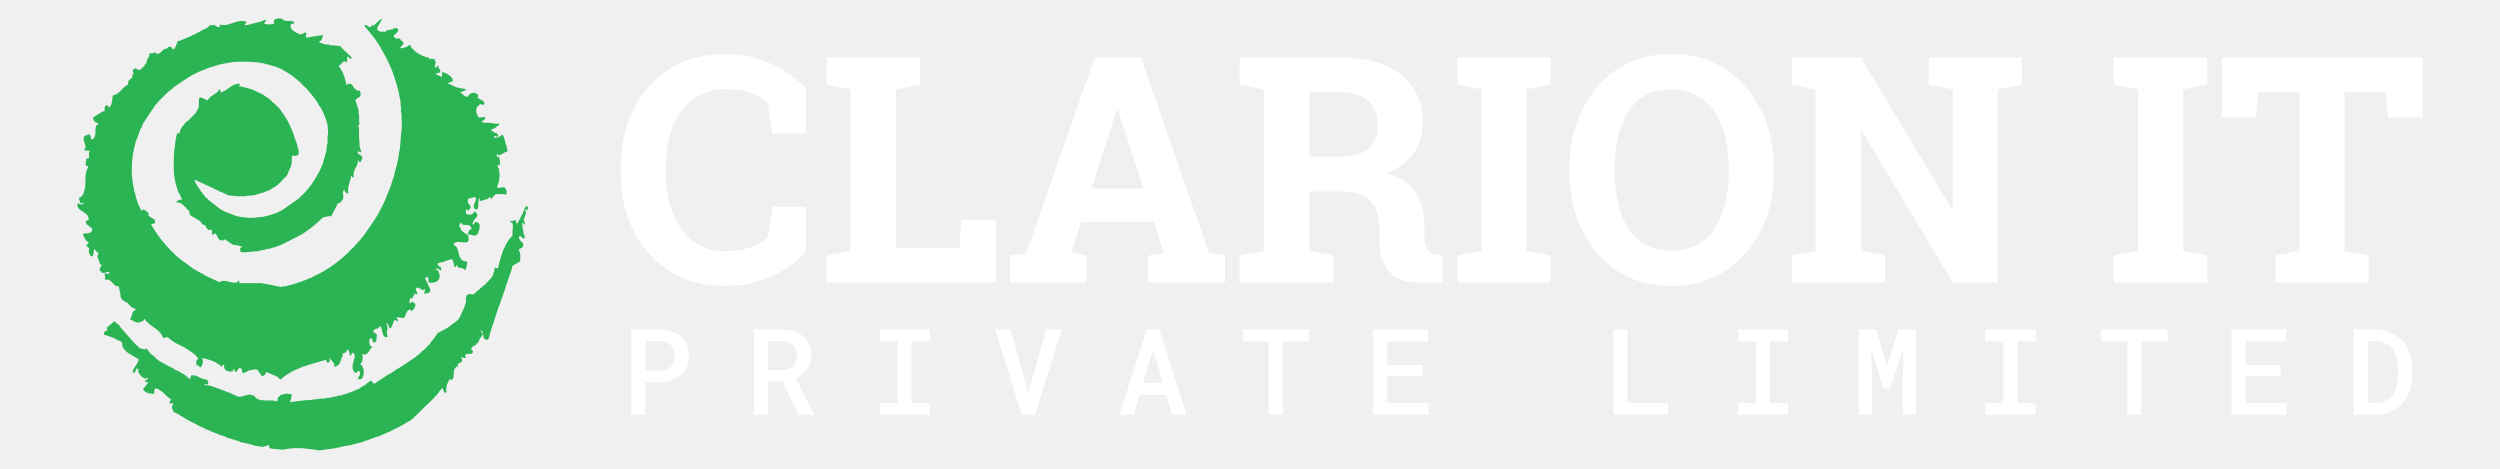
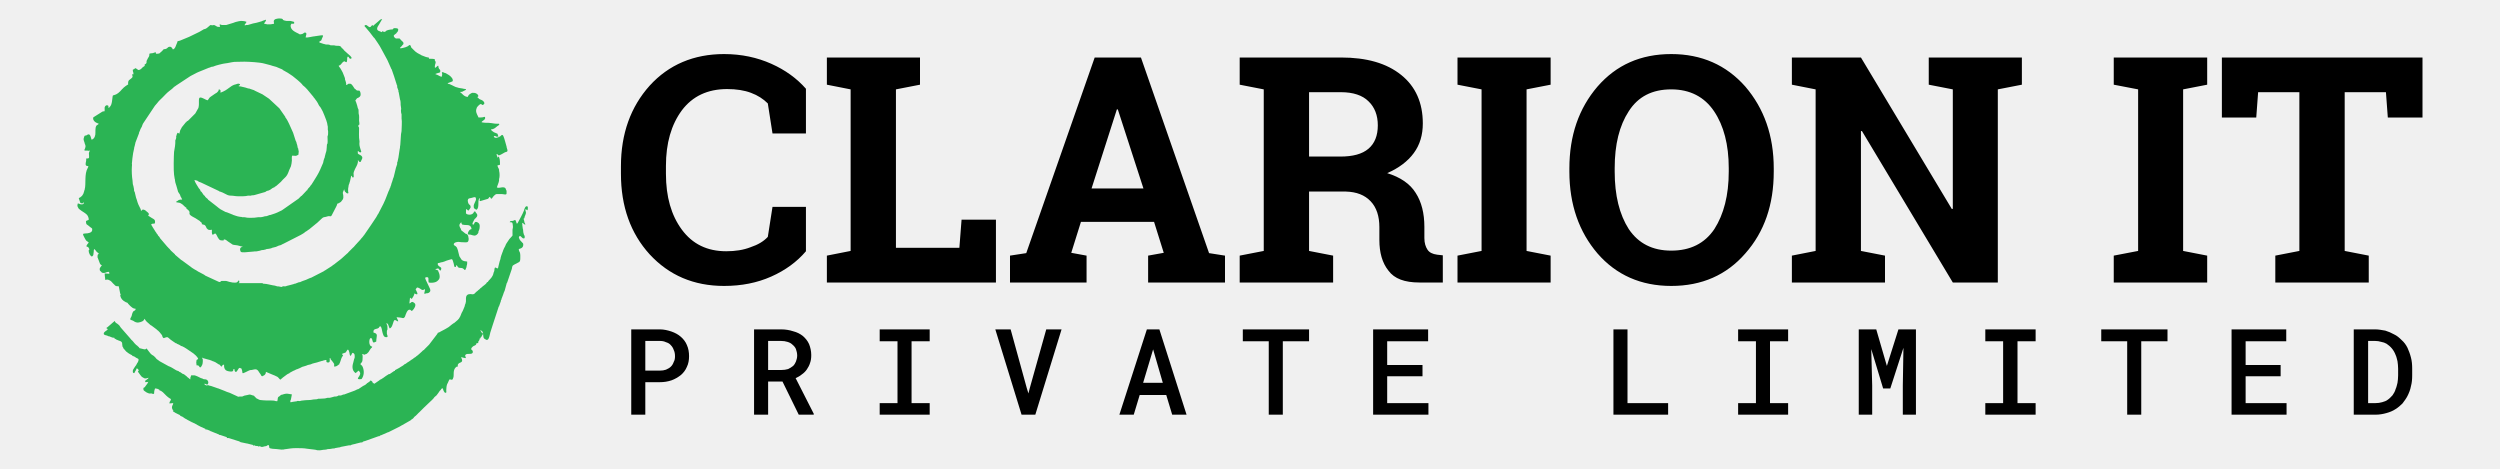
<svg xmlns="http://www.w3.org/2000/svg" xml:space="preserve" width="8in" height="1.5in" version="1.1" style="shape-rendering:geometricPrecision; text-rendering:geometricPrecision; image-rendering:optimizeQuality; fill-rule:evenodd; clip-rule:evenodd" viewBox="0 0 8000 1500">
  <defs>
    <style type="text/css">
   
-     .fil0 {fill:white}
+     .fil0 {fill:black}
    .fil1 {fill:#2BB454}
   
   
  </style>
  </defs>
  <g id="Layer_x0020_1">
    <g id="_1407365130432">
      <g>
        <path class="fil0" d="M2579 427l-107 0 -15 -96c-14,-14 -32,-26 -54,-34 -21,-8 -47,-12 -76,-12 -63,0 -111,23 -145,68 -34,46 -51,105 -51,178l0 25c0,74 17,133 51,179 34,46 81,69 142,69 29,0 55,-4 78,-13 24,-8 42,-19 55,-33l15 -96 107 0 0 142c-29,34 -66,61 -111,81 -45,20 -95,30 -151,30 -97,0 -176,-34 -238,-101 -61,-67 -92,-153 -92,-258l0 -24c0,-104 31,-190 92,-258 61,-67 141,-101 238,-101 56,0 106,11 151,31 45,20 82,47 111,80l0 143zm67 477l0 -86 76 -15 0 -517 -76 -15 0 -87 76 0 145 0 77 0 0 87 -77 15 0 507 203 0 7 -90 110 0 0 201 -541 0zm586 -86l52 -8 219 -626 148 0 218 626 51 8 0 86 -246 0 0 -86 50 -9 -31 -99 -234 0 -31 99 49 9 0 86 -245 0 0 -86zm261 -215l166 0 -82 -253 -3 0 -81 253zm798 -419c82,0 146,18 193,56 46,37 69,89 69,155 0,36 -9,68 -29,95 -19,26 -48,48 -85,64 42,13 73,34 91,63 19,29 28,66 28,109l0 36c0,16 4,28 10,37 6,9 16,14 31,16l18 2 0 87 -75 0c-47,0 -80,-12 -99,-38 -20,-25 -29,-58 -29,-98l0 -41c0,-35 -9,-63 -28,-83 -19,-20 -45,-30 -79,-31l-118 0 0 190 77 15 0 86 -299 0 0 -86 77 -15 0 -517 -77 -15 0 -87 77 0 247 0zm-102 317l100 0c40,0 70,-8 90,-25 20,-17 30,-42 30,-75 0,-32 -10,-58 -30,-77 -19,-19 -49,-29 -88,-29l-102 0 0 206zm475 -230l0 -87 298 0 0 87 -77 15 0 517 77 15 0 86 -298 0 0 -86 77 -15 0 -517 -77 -15zm1012 278c0,106 -30,193 -91,262 -60,69 -139,104 -237,104 -97,0 -176,-35 -236,-104 -59,-69 -90,-156 -90,-262l0 -10c0,-105 30,-192 90,-262 60,-69 138,-104 236,-104 97,0 176,35 237,104 60,70 91,157 91,262l0 10zm-144 -11c0,-75 -16,-136 -47,-182 -31,-46 -77,-70 -137,-70 -61,0 -106,23 -136,70 -30,46 -45,106 -45,182l0 11c0,76 15,137 45,184 31,46 76,69 136,69 61,0 107,-23 138,-69 30,-47 46,-108 46,-184l0 -11zm938 -354l0 87 -77 15 0 618 -144 0 -291 -485 -3 1 0 383 77 15 0 86 -298 0 0 -86 76 -15 0 -517 -76 -15 0 -87 76 0 145 0 291 485 3 -1 0 -382 -77 -15 0 -87 221 0 77 0zm294 87l0 -87 299 0 0 87 -77 15 0 517 77 15 0 86 -299 0 0 -86 78 -15 0 -517 -78 -15zm988 -87l0 192 -111 0 -6 -81 -132 0 0 508 77 15 0 86 -299 0 0 -86 77 -15 0 -508 -132 0 -6 81 -110 0 0 -192 642 0z" />
        <path class="fil0" d="M2065 1223l46 0c14,0 26,-2 38,-6 11,-4 21,-10 30,-17 8,-7 15,-16 19,-26 5,-10 7,-22 7,-34 0,-13 -2,-25 -7,-36 -4,-10 -11,-19 -19,-26 -9,-8 -19,-13 -30,-17 -12,-4 -24,-7 -38,-7l-91 0 0 273 45 0 0 -104zm0 -37l0 -95 46 0c8,0 14,1 20,4 7,2 12,5 16,10 4,4 7,9 9,15 3,6 4,13 4,20 0,7 -1,13 -4,18 -2,6 -5,11 -9,15 -4,4 -9,7 -16,10 -6,2 -12,3 -20,3l-46 0zm439 35l52 106 48 0 0 -3 -58 -114c7,-3 14,-7 20,-12 6,-4 12,-10 16,-16 4,-6 8,-13 10,-20 3,-8 4,-16 4,-26 0,-13 -3,-25 -7,-35 -5,-11 -12,-19 -20,-26 -9,-7 -19,-12 -31,-15 -12,-4 -25,-6 -39,-6l-86 0 0 273 45 0 0 -106 46 0zm-46 -37l0 -93 41 0c8,0 15,1 21,3 7,2 12,5 16,9 5,4 9,9 11,14 2,6 4,13 4,21 0,7 -2,13 -4,19 -2,5 -5,10 -9,14 -5,4 -10,7 -16,10 -7,2 -14,3 -22,3l-42 0zm357 -130l0 38 57 0 0 198 -57 0 0 37 160 0 0 -37 -58 0 0 -198 58 0 0 -38 -160 0zm454 273l44 0 84 -273 -49 0 -53 189 -4 16 -5 -16 -52 -189 -49 0 84 273zm463 -63l19 63 46 0 -87 -273 -40 0 -88 273 46 0 19 -63 85 0zm-74 -39l32 -107 31 107 -63 0zm531 -133l0 -38 -212 0 0 38 83 0 0 235 45 0 0 -235 84 0zm363 112l0 -36 -113 0 0 -76 131 0 0 -38 -176 0 0 273 177 0 0 -37 -132 0 0 -86 113 0zm656 86l0 -236 -45 0 0 273 175 0 0 -37 -130 0zm354 -236l0 38 57 0 0 198 -57 0 0 37 160 0 0 -37 -58 0 0 -198 58 0 0 -38 -160 0zm442 0l-56 0 0 273 43 0 0 -93 -3 -117 38 126 23 0 42 -130 -2 121 0 93 42 0 0 -273 -56 0 -37 117 -34 -117zm349 0l0 38 57 0 0 198 -57 0 0 37 161 0 0 -37 -58 0 0 -198 58 0 0 -38 -161 0zm583 38l0 -38 -212 0 0 38 83 0 0 235 45 0 0 -235 84 0zm362 112l0 -36 -112 0 0 -76 130 0 0 -38 -175 0 0 273 176 0 0 -37 -131 0 0 -86 112 0zm234 123l69 0c13,0 24,-2 35,-5 11,-3 21,-7 30,-13 8,-5 15,-11 22,-18 6,-8 12,-16 16,-24 5,-10 9,-20 11,-31 3,-11 4,-22 4,-35l0 -21c0,-13 -1,-25 -4,-36 -3,-12 -7,-22 -11,-31 -5,-10 -11,-18 -19,-25 -7,-7 -15,-14 -24,-18 -9,-5 -18,-9 -28,-12 -11,-2 -22,-4 -33,-4l-68 0 0 273zm46 -236l22 0c7,0 14,1 20,3 6,1 12,3 17,6 6,4 12,9 17,15 5,6 9,13 12,21 3,6 4,13 6,20 1,8 2,15 2,24l0 21c0,9 -1,17 -2,24 -2,7 -3,14 -6,20 -2,8 -6,14 -10,20 -5,5 -9,10 -15,14 -5,4 -11,6 -18,8 -7,2 -14,3 -22,3l-23 0 0 -199z" />
      </g>
      <g>
        <path class="fil1" d="M1102 604c0,0 0,0 0,0l0 0c0,0 0,0 0,0zm-226 -536l1 8c-11,2 -10,2 -21,2 -3,0 -7,-2 -11,-2 1,-5 7,-7 6,-13 -8,2 -11,4 -16,6 -2,0 -2,0 -4,1 -7,2 -14,4 -21,5l-17 5c-2,0 -3,0 -5,0 -3,1 -2,1 -5,1 0,-3 1,-4 3,-6l3 -5c-6,-3 -18,-4 -25,-2 -6,2 -8,1 -17,5l-23 7 -13 0c-4,0 -4,-2 -8,-2 -1,5 5,9 -3,8 -5,0 -6,-1 -9,-3 -7,-5 -8,-2 -12,-2 -3,0 -2,-1 -5,-1 -2,0 -12,11 -16,12 -4,2 -4,0 -8,3l-12 7c0,0 0,0 0,0l-33 16 -29 12c-2,0 -6,2 -8,2 0,3 -2,6 -3,9l-4 10c-2,3 -4,7 -8,7 -2,-5 -6,-10 -12,-8 -2,0 -4,2 -6,4l-3 2c-6,3 -7,-2 -13,7l-8 7c0,0 -1,1 -1,1 -3,1 -7,1 -11,1 0,-2 0,-3 -1,-5 -4,1 -6,2 -9,3 -5,1 -6,0 -11,2 0,9 -1,8 -5,15 -7,13 -3,6 -4,12 0,4 -3,6 -6,7l0 5c-3,2 -3,2 -6,4 0,0 0,0 0,0l-6 6c-9,6 -9,2 -17,-3 -2,1 -4,2 -6,4 0,0 -1,0 -1,0 -2,1 -2,-1 -2,5 0,2 2,4 2,9 0,4 -2,1 -5,2 1,2 1,1 1,2 2,5 2,7 -3,11l-5 4c-6,4 -5,9 -5,16 -3,0 -1,0 -3,1 -4,3 -8,5 -12,9 -1,1 -2,3 -4,4 -3,4 -9,10 -13,13 -9,7 -16,6 -17,8 -1,2 -2,17 -3,21 -1,5 -2,9 -5,13 -2,2 -3,3 -4,5l-2 0c0,-5 1,-8 -4,-8 -3,-1 -6,2 -7,4 -2,3 -1,7 -1,11 0,7 -2,3 -7,5l-27 17c-3,1 -3,3 -3,6 0,5 6,11 11,13l7 3c-1,2 -3,3 -5,4 -2,1 -2,2 -3,3 -4,7 -2,19 -3,28l-2 7c-2,4 -5,8 -10,9 -2,-4 -3,-19 -11,-17 -1,0 -5,3 -5,3 -6,2 -6,-1 -8,6 -2,6 -2,7 0,13 1,3 1,4 2,6 0,1 0,1 0,1 0,0 0,0 0,0l2 5c1,3 1,5 0,8 0,4 -6,9 -1,10 2,0 6,0 8,0 4,1 4,1 7,-1 0,8 -4,2 -2,18 1,9 -2,8 -9,8 0,13 -2,10 -2,19 0,2 1,2 1,3 4,5 11,-1 6,8 -12,20 -5,52 -10,69 0,2 0,1 -1,3 -1,2 0,2 -1,4 -1,5 -3,9 -6,13l-2 2c-2,2 -6,5 -9,6l5 15c2,2 7,2 9,1 3,-2 -1,-2 3,-3l-1 4c-2,3 -4,3 -8,3 -4,0 -7,-3 -11,-3 -2,7 -2,9 2,15 1,3 3,3 5,5 7,6 15,9 22,16 3,3 6,10 6,15 0,4 -8,2 -9,7 1,11 2,8 8,13l6 5c1,1 1,1 3,2 4,3 3,3 3,7 0,9 -14,11 -21,11 -11,0 -9,3 -5,11 2,4 5,10 8,13 3,2 5,3 7,5 -2,3 -6,7 -7,10 -1,4 1,3 3,4 3,1 1,-1 3,2 1,2 3,4 3,7 -3,1 -2,2 -2,5 0,4 2,7 3,10 2,3 3,5 7,7 3,-2 5,-4 5,-8l1 -8c0,-1 0,-6 1,-8 2,1 2,1 4,3 2,3 4,6 7,8 1,1 3,2 4,3 -1,5 -4,-1 -4,12l8 21c1,2 3,4 6,5 -2,2 -7,9 -7,11 0,7 1,6 5,10 2,4 8,4 12,3 6,-2 6,-3 13,-3l1 6c-5,0 -10,-1 -15,-1 0,10 2,16 2,21 7,-3 10,-1 17,3 3,2 8,9 11,11 5,6 6,6 15,6l4 20c0,3 2,5 2,6 0,4 -2,1 -1,5 2,9 8,15 16,19 2,2 7,2 8,4 1,2 -1,0 2,3 4,5 8,8 13,12 3,2 6,3 10,3 0,6 -3,5 -7,8 -5,6 -4,12 -7,18 -8,12 1,9 7,13 4,3 10,6 16,5 7,-1 18,-4 19,-12 3,2 2,6 15,16 2,2 5,5 8,6l16 12c1,1 1,1 2,2 4,2 13,13 15,16 1,2 2,4 2,6 2,3 1,2 4,4 4,-1 7,-3 10,-3 3,0 0,0 2,0 4,2 7,6 10,8 5,4 12,8 16,11 4,1 2,0 4,2 2,1 4,2 7,3l5 3c0,0 0,0 0,0 1,1 1,1 1,1l4 1c5,2 9,5 14,8l22 15 8 7c0,0 0,0 0,0 2,2 7,8 7,10 0,2 -1,1 -2,2l-3 2c0,4 -1,4 -1,8 0,3 1,5 1,9 4,1 0,0 3,0 7,0 6,12 12,4 5,-7 5,-13 5,-21 0,-4 -2,-5 -3,-8 2,1 1,1 2,1 2,1 0,0 2,1l14 4c4,1 9,2 13,4 2,1 3,1 4,2 1,0 3,1 4,1 1,1 3,2 4,2l11 7c2,1 2,0 4,2 2,2 1,4 6,5 2,-4 1,-6 7,-6 0,7 0,13 6,18 5,3 12,4 18,4 5,0 6,-4 6,-8l3 0c0,2 1,4 1,6 2,4 5,4 7,1 4,-4 6,-15 13,-9 4,2 -2,-3 1,0l1 1c1,2 3,11 3,14 2,0 1,0 3,0 1,0 15,-7 17,-8 4,-2 5,-2 9,-2 11,-2 17,-6 24,7l5 7c1,2 1,2 2,4 2,2 3,3 5,1 6,-2 10,-6 10,-13l19 8c5,2 13,5 18,8 4,3 5,6 9,9l6 -5c0,0 1,0 1,-1 0,0 0,0 0,0l12 -9c3,-2 5,-4 9,-5 2,-1 0,0 2,-2l11 -6c6,-2 9,-5 14,-6 5,-2 10,-4 15,-7 6,-2 12,-3 18,-6l9 -2c7,-4 19,-5 26,-8l10 -3c0,0 1,0 1,0 3,-1 8,-3 11,-3 7,-1 -3,8 8,8 7,0 5,-7 5,-14l2 0c1,2 1,2 1,4 1,1 1,0 1,1l1 1c3,4 7,8 9,12 1,3 0,5 0,9 9,0 10,-3 16,-7 0,0 0,0 1,-1 2,-2 -2,4 0,-1 3,-5 4,-11 6,-16 2,-6 4,-7 6,-11 -2,-2 -3,-1 -3,-5l11 -4 6 -9c3,0 3,1 4,3 1,2 1,4 2,6 1,6 1,9 4,11 1,-1 2,-3 3,-5 1,-2 1,-3 3,-5 8,2 7,8 7,14 0,4 -2,5 -2,7l-2 8c-4,12 -6,27 7,36l7 -6c1,-1 2,-1 3,-2 6,8 6,8 2,17 -2,3 -4,5 -5,9 5,3 6,1 12,1 8,-11 9,-25 4,-38 -3,-7 -4,-5 -8,-10 3,-4 7,-7 7,-13 0,-5 1,-11 0,-16 -1,-2 -1,-2 -2,-3 2,0 4,1 6,1 1,1 2,1 3,1 1,0 0,0 1,-1 6,-1 7,-3 11,-7l7 -11c2,-3 5,-3 5,-7 -13,-1 -10,-27 -5,-27 3,0 1,1 4,1 4,13 2,16 14,10 0,-16 7,-24 -6,-28 -4,-1 -3,-1 -3,-4 0,-10 11,-7 17,-12 2,-2 1,-4 5,-5 5,3 5,14 7,20 2,6 3,15 12,15 9,0 1,-8 2,-13 0,-3 0,-3 0,-7 0,-1 0,-1 1,-3 0,-2 1,0 1,-2 0,-19 -2,-11 -3,-19 0,-1 -1,-2 1,-1 2,1 1,1 2,2l3 4c0,0 0,1 0,1 2,4 1,5 4,10 11,-3 10,-27 17,-27 3,0 14,10 9,0l-4 -9c4,0 4,1 10,1 8,0 12,6 17,-3 2,-6 7,-22 14,-22 6,0 3,3 8,4 4,-2 11,-13 11,-17l0 -4c0,-3 -7,-8 -10,-8 -3,0 -6,5 -9,5l2 -18c0,0 0,0 0,0 3,0 1,0 3,2 2,1 1,1 3,1 3,-4 8,-12 8,-17 1,0 16,10 7,-7l-3 -6c2,-2 3,-6 6,-6 2,0 1,0 3,1 11,4 10,11 21,4 0,11 -7,18 3,14 2,-1 4,0 6,-1 0,0 3,-1 3,-1 11,-7 2,-15 -6,-34 -5,-11 -9,-16 0,-16 5,0 5,2 5,7 0,2 0,8 1,10 2,1 22,3 30,-7 4,-4 5,-7 5,-13 0,-3 -1,-7 -2,-10 -1,-4 -3,-5 -3,-9 -5,0 -3,-2 -8,-2l0 -2c2,0 5,-2 7,-2 3,0 3,2 4,3 2,2 2,3 5,4 6,-12 -2,-10 -7,-16 -3,-3 -2,-4 -2,-8 6,0 9,-3 14,-3 4,-1 10,-3 14,-5 18,-5 17,-7 20,0l3 10c0,2 1,3 1,5 1,5 1,6 6,5 0,-4 0,-5 3,-5 2,3 1,3 4,6 3,4 12,1 15,4 3,1 3,3 6,5 3,-1 3,-1 4,-5 1,-3 2,-3 2,-6 1,-8 2,-2 2,-16 -7,-1 -13,-1 -18,-6l-7 -11 -5 -20c0,-1 0,-1 -1,-2 -1,-5 -3,-9 -9,-12 -1,-1 -3,-2 -3,-4 0,-6 10,-8 15,-8 3,0 6,1 9,1 3,0 17,1 19,0 8,-3 4,-21 1,-24 -3,-3 -3,-2 -6,-3 -4,-3 -7,-6 -10,-8 -5,-3 -4,-4 -6,-9 0,-1 -1,-1 -1,-1 -1,-3 -3,-6 -3,-9 0,-4 4,-8 6,-10 0,3 1,5 3,7 2,2 0,1 3,1 8,3 25,-4 27,14 -8,1 -12,11 -12,15 1,4 5,2 9,3 4,1 9,3 12,3 6,0 11,-5 13,-10 0,-1 0,-1 0,-3 0,-1 4,-7 4,-15 0,-2 0,-3 0,-5 -1,-8 -9,-11 -12,-11 -7,1 -4,9 -10,9 -1,-5 -3,-1 3,-13 2,-4 1,-2 3,-5 5,-5 11,-9 7,-17 -1,-1 -1,0 -2,-2 -1,-2 -2,-2 -3,-5l-4 0c-4,15 -26,10 -26,5 0,-22 2,-10 8,-8 2,-2 7,-9 7,-10 0,-6 -1,-7 -5,-10 -5,-6 -6,-17 0,-19l9 -2c5,-1 4,-2 10,-2 2,0 2,1 2,2 2,3 1,5 1,7 -2,5 -7,15 -7,17 0,6 -1,10 5,12 0,0 0,0 0,0l1 1c2,1 1,1 3,1 11,-7 1,-34 11,-37 -1,3 -1,5 -1,9 5,1 2,0 7,-1l20 -6c2,-2 3,-5 5,-6 4,2 1,4 6,6 3,-2 4,-8 13,-14 2,-1 2,-1 3,-1l17 0c5,0 15,4 15,-2l0 -8c0,-4 0,0 -1,-2 -2,-4 -1,-7 -6,-9 -6,-2 -12,1 -19,1 -2,0 -2,-1 -5,-1 1,-5 6,-15 7,-22 0,-3 0,-2 0,-5 2,-6 2,-16 1,-22 -1,-3 -1,-5 -1,-8 -1,-5 -5,-8 -5,-14 3,0 6,-1 8,-2 0,-6 0,-16 -2,-21 -2,-5 0,-3 -4,-5 -1,1 -1,1 0,3 -3,0 -3,-1 -3,-4 -1,-3 -2,-3 -2,-7l3 0c1,8 10,2 14,0l7 -4c2,-1 3,-2 4,-2 3,-1 7,-1 7,-5 0,-4 -3,-9 -3,-13 -2,-6 -7,-27 -10,-33 -4,-9 -8,-1 -10,0 -6,4 -19,9 -21,0 3,0 1,-1 4,-1 2,0 3,4 11,2 0,-1 -3,-9 -3,-9 -1,-1 -8,-3 -12,-5 -1,-1 -2,-2 -4,-3 -2,-1 -4,-3 -5,-6 9,0 14,-5 20,-10 0,0 0,0 0,0 3,-2 6,-3 7,-7 -3,-2 -2,-1 -6,-1 -12,0 -14,-2 -29,-3 -4,0 -4,0 -8,0 -6,-1 -8,0 -14,-2 1,-4 9,-6 11,-11 1,-2 0,-3 0,-6 -8,0 -1,2 -19,2 -3,0 -2,-1 -3,-3 -4,-8 -9,-16 -5,-26 0,-1 1,-2 1,-3 1,-2 4,-5 5,-6 10,-10 9,-2 14,-2 2,-1 5,-3 5,-6 0,-4 -6,-9 -9,-10 -3,-1 -5,-2 -7,-3 -4,-3 -3,-4 -6,-5l0 -2c5,-1 2,-6 0,-8 -1,-1 -3,-2 -4,-3 -4,-2 -8,-2 -12,-2 -3,0 -8,4 -11,6 -2,3 -3,3 -4,7 -13,0 -19,-13 -24,-14l0 -2c7,1 8,-2 15,-5 3,-1 3,-1 3,-4 -5,0 -7,-1 -12,-2 -5,-1 -10,-1 -15,-3 -4,-1 -8,-2 -11,-4l-6 -3c-5,-2 -9,-5 -14,-5l0 -2c3,-1 8,-3 11,-4 1,0 1,0 1,0 0,-1 1,-1 1,-1 2,0 1,0 2,-1 3,-3 -1,-11 -4,-13 -3,-5 -13,-10 -18,-13 -2,0 -4,-1 -6,-2 -3,-1 -2,-1 -6,-1 0,5 3,6 -1,15 -7,-2 -14,-8 -19,-8l0 -2c2,0 2,0 3,-1 8,-3 12,-1 12,-8 0,-3 -2,-5 -4,-7 -3,-4 -1,-7 -3,-10 -4,1 -13,16 -10,-2 1,-4 1,-4 2,-7 1,-7 -3,-3 -3,-12 -5,-1 -12,-1 -18,-1 -1,-2 0,-1 -1,-4 -4,0 -6,-1 -10,-2l-13 -5c-9,-5 -18,-9 -25,-17l-8 -8c-1,-3 -2,-8 -5,-8 -2,0 -4,3 -6,4 -2,1 -5,2 -7,3 -4,1 -26,8 -15,-1l4 -4c0,0 0,-1 0,-1 2,-2 5,-3 4,-7 0,-2 -1,-4 -3,-5l-6 -6c-3,-4 -2,-4 -8,-4 -4,0 -7,1 -9,-1 -3,-2 -5,-5 -5,-8 0,-2 6,-5 9,-8 0,0 0,0 0,-1l3 -3c5,-9 2,-12 -8,-12 -4,0 -6,1 -7,4 -5,0 -11,1 -15,2 -11,3 -6,6 -12,6 -2,0 -4,-1 -6,-2 -2,1 -1,0 -2,3l-12 -5c-7,-5 -1,-14 2,-18l11 -19c-6,0 -8,4 -12,7l-14 12c-2,2 -1,2 -4,3l0 -3c-4,1 -5,4 -7,6 -7,5 -13,-13 -20,-3 1,2 4,4 6,7l11 13c0,0 0,0 0,0l13 17c1,1 2,1 3,3 7,11 15,21 21,33l19 35c1,1 0,1 1,2l12 27c0,0 0,0 0,1 0,0 0,0 1,0l8 23c0,0 0,0 0,0l6 19c1,2 1,4 2,6 0,2 1,3 2,5 0,2 0,3 0,5l4 11c0,1 0,1 0,3 0,0 0,1 0,1 1,2 1,1 1,2l4 22c1,4 2,5 2,11 0,6 0,8 1,13 1,4 1,8 0,12 0,6 1,8 2,12 0,5 0,9 0,13 2,10 0,29 0,39 0,5 -2,9 -2,15l-2 30c0,3 -1,4 -1,6 0,3 0,5 -1,8l-4 27c-1,5 -2,10 -3,14 -2,3 -1,3 -1,7 -1,4 -3,8 -4,12l-7 29c-2,6 -1,2 -2,5l-3 10c-2,4 -3,9 -4,13 -1,2 -1,0 -1,3 -1,0 0,0 -1,1 0,2 0,0 0,2l-2 3c0,0 0,1 0,1 -1,2 -2,6 -4,9 0,0 0,0 0,0l-5 13c-3,9 -7,17 -11,26l-17 33c-1,0 -1,1 -1,1l-5 9c-5,8 -11,16 -16,24l-24 35c0,0 0,0 -1,0 0,0 0,1 0,1l-4 5c-1,1 -1,1 -2,2 -4,6 -11,12 -15,17 0,1 0,1 -1,1l-7 8c-2,2 -2,3 -4,4l-16 16c0,0 0,1 0,1 -1,1 -2,1 -3,2 0,1 0,0 -1,1 -9,8 -18,17 -28,24l-9 7c-2,1 -3,3 -5,4 -1,0 -1,0 -2,1 -1,0 -2,1 -2,2l-25 16c-1,0 -2,1 -3,2l-41 21c0,0 -1,0 -1,0l-5 2c-6,3 -13,6 -20,8 -4,1 -6,3 -9,4 -2,0 -2,0 -3,0l-13 5c-1,0 -1,0 -2,0l-2 1c-6,2 -12,3 -19,5 -2,0 -4,1 -6,2 -4,1 -3,0 -8,0 -8,1 -1,4 -13,1 -3,-1 -6,0 -8,-1 -2,0 -3,-2 -13,-3l-14 -3c-6,-1 -8,-2 -14,-2 -5,0 -2,-1 -6,-2 -2,0 -6,0 -9,0 -22,0 -44,0 -67,0 1,-1 1,-1 3,-2 0,-13 -5,-3 -6,-2 -4,4 -12,2 -16,2l-10 -2c-14,-4 -6,-3 -25,-3 -3,0 -3,5 -8,3 -1,0 -3,-1 -5,-2l-39 -18c-3,-2 -2,-2 -4,-3l-15 -8c-5,-2 -9,-6 -14,-8l-8 -5c-3,-2 -2,-1 -4,-3l-30 -22c-1,-1 -1,0 -2,-1l-20 -17c0,0 0,-1 0,-1l-13 -12c0,0 0,0 0,0l-5 -6c-2,-1 -2,-2 -4,-4l-3 -3c0,0 0,0 0,0l-23 -27c-1,-2 -1,-3 -3,-5 -1,-1 -1,-1 -3,-3l-2 -4c-3,-2 -3,-5 -6,-8l-10 -16c-1,-1 -2,-5 -4,-6l-1 -1c0,0 0,0 0,0 5,-2 0,-2 5,-3 2,-1 3,0 6,0 3,-5 2,-2 2,-9 -1,-3 -1,-3 -3,-5l-3 -2c-1,-1 -1,-1 -2,-1l-14 -9c2,-4 7,-5 -8,-16 0,0 -2,-2 -3,-2 0,0 -3,-1 -3,-1 -3,-1 -6,0 -6,3l-3 0c0,-5 -3,-8 -5,-13 -2,-4 -5,-10 -6,-14l-2 -7c-4,-9 -5,-20 -7,-26 -2,-3 -1,0 -2,-4 0,-3 0,-6 -1,-9l-1 -5c-1,-3 -1,-3 -2,-7l-1 -12c-2,-11 -3,-32 -2,-44 0,-3 1,-5 0,-9 0,-4 3,-30 4,-34l3 -14c0,-4 1,-5 2,-9l3 -13c1,-2 1,0 1,-2 0,0 0,0 0,0l10 -26c0,-2 0,-3 1,-4l3 -7c0,-1 0,-1 0,-1l5 -9c0,-1 0,-1 1,-3 0,-1 2,-5 3,-7l38 -57c0,0 1,-1 1,-1l6 -7c5,-7 11,-12 16,-17l2 -2c7,-7 13,-14 21,-20l9 -7c3,-3 6,-6 9,-8 2,-1 1,0 3,-2l44 -29c2,-1 4,-3 7,-4 7,-3 14,-8 22,-11l32 -13c3,-1 5,-1 8,-3 4,-1 5,0 9,-2 3,-2 31,-9 35,-9 10,-1 20,-4 30,-5 26,-1 39,-1 65,1 11,1 23,2 33,5l19 5c1,1 4,1 6,2l11 3c6,3 15,6 19,8 2,1 1,1 2,2l16 9c0,0 0,0 0,0l15 10c7,5 26,21 31,27l1 2c5,4 11,9 15,14 0,0 0,0 0,0l20 24c0,1 1,1 1,2 1,1 1,1 2,2 5,6 11,15 14,22 2,4 5,6 7,10 3,6 6,10 8,16l3 7c3,7 10,25 10,32 1,2 1,5 1,7 0,2 0,4 0,7 0,2 1,2 1,6 0,16 -1,10 -2,16 0,7 1,15 0,22 -1,3 -2,2 -2,6 0,8 -1,8 -1,13 0,5 -2,9 -3,13l-3 12c0,2 0,2 -1,3 -2,4 -3,10 -4,15 -6,14 -12,29 -20,42l-13 21c-2,3 -1,1 -3,5 0,0 0,0 0,0 -2,3 -5,5 -6,8 -3,4 -8,7 -9,12 -3,0 0,-1 -2,1l-16 17c0,0 -1,0 -1,0l-8 8c-1,1 -1,1 -1,1 -1,1 -2,1 -3,2l-50 35c-12,6 -18,9 -31,13l-6 2c-1,0 -1,0 -2,0l-8 3c-2,1 -4,1 -7,1 -3,1 -3,1 -7,2l-6 1c-3,0 -6,0 -8,0 -15,2 -13,2 -28,2 -12,0 -13,-2 -18,-2 -2,0 -4,0 -6,0 -3,-1 -1,-1 -6,-1 -6,-1 -11,-2 -16,-4 -4,-2 -5,-1 -8,-3l-20 -8c-1,0 -1,0 -1,0l-3 -1c-5,-2 -8,-5 -13,-7 0,0 -2,-1 -2,-1 -5,-4 -9,-6 -13,-10l-27 -21c0,0 -1,-1 -1,-2 -3,-3 -9,-6 -10,-11l-2 0c0,-1 -1,-2 -2,-3l-6 -9c-1,-1 -2,-1 -3,-2 -1,-2 -1,-2 -1,-4l-5 -6c-4,-7 -12,-18 -14,-26 2,1 7,1 9,2 6,4 5,4 12,6l57 27c1,0 1,1 1,1 0,0 0,0 0,0l2 1c0,0 0,0 0,0 1,0 1,0 1,0l8 3c5,3 11,5 16,8 1,0 4,2 10,2 9,0 15,2 23,2l17 0c7,0 11,-1 16,-2 7,0 7,1 12,-1 3,0 6,0 9,-1l35 -10c0,0 0,-1 0,-1 0,0 1,0 1,0 0,0 0,0 1,-1 6,-3 4,0 13,-5l4 -3c0,0 0,0 0,0 1,0 1,0 1,0 0,0 0,0 0,-1l6 -3c3,-1 2,0 3,-2l5 -3c0,0 0,0 0,0l8 -7c5,-4 9,-8 13,-13 4,-4 11,-10 13,-14 3,-4 6,-13 8,-18l5 -11c1,-3 3,-14 3,-18 0,-6 -1,-12 1,-16 12,0 10,3 20,-3 0,-6 1,-7 1,-10 -1,-3 -1,-7 -2,-10 0,0 0,0 0,0 0,0 0,0 0,-1 0,0 0,0 -1,0l-2 -10c-1,-2 -1,-3 -2,-6 0,-3 -2,-6 -3,-8l-8 -25c-4,-10 -9,-19 -13,-29l-3 -6c-2,-4 -4,-8 -7,-12 -3,-3 -1,-1 -2,-4l-16 -23c-2,-3 -3,-5 -6,-7 0,-1 -1,-1 -1,-1l-29 -27 -21 -14c-1,-1 -2,-1 -2,-1l-23 -11c-1,-1 -3,-2 -4,-2l-9 -3c-1,0 -3,-2 -8,-2 -6,-2 -12,-4 -18,-5 -5,-1 -7,-2 -12,-2l0 -2c3,-1 4,-1 4,-5 -8,-2 -4,-2 -14,1 -6,1 -13,5 -18,9 -6,4 -13,10 -20,13 -1,1 0,0 -2,1l-7 3c-5,2 4,-9 -7,-10 0,4 -1,4 -2,6 -3,4 -6,6 -10,8l-16 11c-4,4 -5,8 -8,10 -7,-2 -16,-9 -23,-9 -8,0 -2,18 -6,33 -1,2 0,1 -1,2l-9 16 -23 23c-2,1 -3,2 -4,2l-2 3c0,0 -1,0 -1,0l-13 16c-1,1 0,1 -1,2 -1,3 -4,6 -5,10 0,3 -2,6 -2,9 -2,-1 -3,-3 -6,-3 -2,3 -3,7 -4,11 -1,2 0,3 0,5 -1,4 -2,6 -3,8 0,7 0,13 -1,19l-3 18c-1,13 -2,60 0,73 1,4 1,9 2,13 1,2 1,4 1,6 2,8 0,4 3,12 1,2 0,2 1,3l6 21 6 9c3,8 0,3 5,11l2 5c-4,-1 -8,0 -11,1l-4 3c0,0 -4,1 -4,3 0,4 8,-1 18,7 1,1 2,1 3,2l3 3c3,2 5,6 8,6 0,5 2,4 5,7 13,11 -3,11 13,21 6,4 10,5 11,6l14 9c0,0 1,0 1,1 1,1 -1,0 1,1 1,1 0,1 3,2 1,3 1,1 2,4 0,3 -1,2 2,3 5,2 5,0 9,4 2,3 3,5 4,8 1,1 2,2 3,3 3,4 10,3 14,2 0,5 -1,16 3,16 2,0 4,-3 8,-4 2,2 3,3 4,5l4 8c1,1 2,2 2,3 4,7 10,7 17,6 1,-1 0,0 0,-3 6,0 9,3 14,7 4,3 8,5 12,8l3 2c0,0 0,0 0,0 3,1 8,1 14,2l8 2c3,1 5,2 9,2l0 1c-9,1 -9,9 -6,15 3,5 23,1 29,1 5,0 8,-1 12,-1 4,-1 8,0 12,-1 3,-1 6,-1 10,-2 2,-2 5,-1 8,-2l2 0c2,-1 4,-1 5,-1 3,-1 3,-1 5,-2l8 -1c4,-1 7,-1 10,-3l12 -3c2,-1 6,-3 9,-4 3,-1 6,-1 9,-3 2,-1 3,-2 6,-3l55 -28c5,-3 11,-6 15,-10 3,-2 6,-3 9,-6 1,-1 1,-1 2,-1l22 -18c2,-2 0,0 2,-2 1,0 1,0 2,-1 0,0 0,0 0,0 0,0 0,0 0,0 1,-1 1,-1 1,-1l15 -14c0,0 0,0 0,0 0,0 1,0 1,-1l0 0c4,-4 10,-3 15,-5 11,-4 12,3 16,-5l14 -27c1,-3 3,-5 3,-9 3,0 10,-5 12,-6l6 -8c4,-7 0,-20 0,-20 0,-4 2,-6 3,-9 0,-1 0,-1 1,-2 0,-1 0,0 1,-1 0,4 1,7 4,9 2,2 3,4 8,4 2,-6 0,-4 0,-6l0 -9c0,-3 1,-4 1,-6 0,-5 1,-5 2,-9 1,-2 1,-1 1,-3 1,-2 1,-4 2,-6l4 -18c2,1 2,2 3,4 0,2 0,-1 1,2 2,0 2,-1 4,-1 0,-15 -3,-10 4,-26 3,-6 8,-14 9,-21 1,-2 0,-5 0,-7 2,0 1,0 2,1 1,1 2,3 2,3 5,4 6,-1 7,-3 0,0 0,0 0,0l1 -3c0,0 0,0 0,0 0,0 1,0 1,-1 7,-15 -15,-14 -13,-21 0,-2 0,1 0,-1 0,-2 0,-3 0,-5 3,1 4,4 8,5 3,-2 4,-1 2,-6 -2,-7 -5,-14 -5,-22 0,-5 1,-6 0,-11 -2,-8 -1,-28 -1,-38 0,-3 0,-4 -2,-5l0 -6c4,0 3,-3 3,-6 0,-3 -1,-4 -1,-8 0,-6 1,-16 -1,-21 -1,-3 0,-10 -1,-15 -1,-3 -1,-1 -2,-4l-2 -8c-2,-5 -3,-12 -6,-16 1,-1 1,-2 2,-3 2,-3 3,-5 7,-6 4,-2 8,-5 8,-10 0,-6 -1,-10 -4,-13 -9,0 -8,0 -13,-5l-2 -1c-3,-4 -9,-16 -14,-16 -4,0 -9,-1 -10,4l-3 0c0,-7 -2,-12 -4,-18 0,-2 0,-4 -1,-6 -3,-6 -5,-15 -9,-21l-4 -7c-1,-1 -1,-2 -2,-3 -2,-3 -4,-4 -4,-7 7,-1 9,-8 13,-11 2,-2 3,-2 5,-3 8,5 8,4 9,-6 0,-4 0,-2 0,-5 1,-2 1,-3 2,-4 5,1 3,7 9,7 2,0 3,-1 3,-3 0,-2 -3,-4 -4,-6 -5,-5 -13,-11 -19,-17l-5 -6c-1,-1 -2,-1 -3,-2 -2,-3 -3,-6 -8,-7 -4,-1 -9,0 -13,-1 -2,0 -2,-1 -4,-1 -1,0 -5,0 -8,0 -7,0 -3,-1 -8,-2 -4,-1 -8,0 -12,-1 -2,-1 -3,-1 -4,-1 -8,-2 -13,-5 -15,-5l0 -3 5 -3c2,-1 2,-4 3,-6 5,-12 9,-13 -16,-9 -2,1 -4,0 -6,1 -6,0 -23,5 -30,4 0,-5 7,-16 -3,-16 -1,0 -4,3 -6,4 -2,1 -7,2 -9,2 -2,0 -2,-1 -4,-2 -12,-6 -27,-12 -26,-27 1,-2 1,-3 2,-4l0 -1c8,0 11,1 9,-6 -17,-4 -5,-3 -24,-3 -3,0 -9,-2 -11,-3 -2,-2 1,-5 -13,-5 -2,0 -9,1 -11,2 -3,1 -6,4 -6,7z" />
        <path class="fil1" d="M1654 716c-2,-3 -3,-12 -6,-12 -2,0 -3,2 -8,3 -4,0 -8,0 -9,4 10,0 9,2 10,10 1,6 0,9 -1,14l0 10c0,13 2,6 -10,20l-10 15c-1,2 -1,2 -2,4 0,1 -1,2 -1,3 -3,5 -6,11 -8,17 0,1 0,2 -1,3l-4 11c-1,4 -1,3 -2,7 0,4 -2,7 -3,11l-4 16c0,3 -1,4 -2,7 -4,0 -5,-3 -9,-3 -3,5 -1,9 -3,13 -2,3 -2,8 -4,12 -4,9 -12,15 -14,18 -2,3 -1,4 -5,4 0,4 -9,10 -13,13 -2,2 -4,4 -7,6 -1,1 -2,1 -3,3l-5 4c-2,2 -1,1 -2,2 -2,1 -2,2 -4,3l-2 2c-6,7 -7,6 -17,5 -18,0 -13,16 -14,24 -1,4 -1,7 -3,10l-1 5c-3,6 -5,14 -9,20 0,0 0,0 0,0l-1 2c-1,3 -1,3 -2,5 -1,2 -1,3 -2,5 -5,11 -11,14 -19,21l-1 1c0,0 -1,0 -1,0 -4,3 -10,7 -13,10 -4,4 -10,6 -14,9l-17 9c-1,1 0,1 -2,1l-2 1c-3,1 -1,0 -3,1 0,1 -2,4 -2,4l-26 34 -13 13c-2,2 -2,1 -3,4 -3,0 -5,3 -7,5l-11 10c-1,0 -1,0 -1,1 -4,2 -5,4 -9,7 -3,1 -3,2 -6,4 -1,0 -1,0 -1,1l-5 3c-5,4 -10,7 -15,10 -2,2 -3,3 -6,4 -2,1 -1,0 -3,2 -4,4 -10,6 -15,10l-13 7c-2,1 -1,-2 -1,3 -3,0 -3,0 -4,1l-13 9c-4,1 -1,-2 -4,1l-8 5c-5,4 -11,8 -16,11 -3,1 -1,0 -3,1 0,0 -1,1 -2,2l-16 11c-3,-1 0,-2 -5,-2 0,-2 -1,-4 -2,-5 -1,-1 -4,-3 -5,-4 -1,3 -3,3 -5,5 -2,2 -3,2 -6,4l-2 2c-4,4 -7,5 -11,7l-6 4c-1,1 -2,1 -3,2l-6 4c-1,0 -2,1 -4,1 -8,5 -3,1 -8,4l-30 11c-3,2 -6,1 -8,2 -3,2 -10,4 -13,2 -2,1 0,0 -1,1 -1,1 0,0 -2,1 -3,2 -8,2 -11,2 -4,1 -4,1 -7,2l-8 2c-3,0 -6,0 -7,0 -3,1 -5,1 -8,2l-17 1c-4,0 -1,0 -4,0 -4,0 0,0 -3,1 -4,1 -5,1 -9,1 -6,0 -10,2 -16,2 -12,0 -15,1 -26,2 -5,1 -5,2 -11,1 -5,0 -2,0 -4,1l-14 2c-5,1 -2,1 -7,1 0,-8 0,-3 2,-9 1,-5 2,-11 3,-16 -11,-1 -15,-5 -31,1 0,0 0,0 0,0 -1,0 -1,0 -1,0 -2,1 -2,0 -3,1l-6 5c-1,0 -2,1 -2,1 0,1 0,0 -1,1 -2,4 -1,10 -3,13 -4,0 -7,-1 -10,-2 -12,-1 -23,0 -34,-1 -2,0 -9,-1 -11,-1l-5 -2c-2,-2 -3,-1 -6,-3l-7 -7c-2,-2 1,-1 -2,-2 0,0 0,0 -1,0l-9 -3c-6,-1 -4,0 -10,1 -3,1 -7,1 -10,2 -9,4 -5,3 -15,3 -5,0 -3,2 -8,-1l-24 -11c-1,0 -2,-1 -3,-1 -2,-1 -4,-1 -6,-2 -2,-1 -5,-2 -7,-3l-18 -7c-1,0 -1,-1 -2,-1 0,0 -1,0 -1,0l-23 -8c-3,-1 -4,0 -7,-2 -7,-2 -3,3 -11,-1 -1,-1 -3,-2 -3,-3 1,-2 1,-1 2,-1 3,1 5,2 7,3 7,-5 3,-16 -5,-17 -4,-1 -5,1 -11,-3 -2,0 -2,-1 -4,-1 -3,-2 -18,-9 -21,-9 -3,0 -7,0 -10,0 -1,1 -1,1 -1,3 -2,3 -2,6 -2,10 -4,-2 -4,-4 -8,-6 -6,-5 -3,-4 -8,-7 -3,-3 -5,-4 -9,-5l-7 -5c-2,-1 -1,0 -3,-1 -1,-1 -1,-1 -2,-2l-8 -3c-6,-3 -12,-8 -19,-11 -1,-1 -3,-1 -5,-2l-29 -16c-2,-1 -2,-2 -4,-3 -6,-4 -6,-4 -10,-9 0,0 0,-1 0,-1 0,0 0,0 -1,0 -2,-3 -4,-4 -7,-6 -2,-1 0,0 -2,-1 -3,-2 -6,-5 -8,-8l-10 -13c-4,3 -3,4 -11,2l-12 -3c0,-3 -5,-5 -7,-8 -2,-1 -2,-1 -3,-2l-5 -5c-2,-2 -3,-4 -5,-6 -1,-2 -3,-3 -5,-5 -1,-1 -3,-4 -5,-6l-28 -32c-4,-4 -5,-9 -10,-12 -3,-3 -7,-4 -9,-7 -1,-2 -1,-2 -2,-4l-23 20c-2,1 -2,1 -4,3 2,1 4,2 5,4 -4,5 -13,7 -13,14 0,4 7,5 11,6 1,1 3,1 4,2 1,0 2,0 2,0l5 2c4,2 7,3 12,3 1,4 0,2 2,3 3,1 3,2 5,3 2,1 2,0 5,2l8 3c7,4 4,8 6,17 1,2 1,1 2,3 1,2 1,4 4,6l5 6c1,1 0,0 2,2 1,0 1,0 2,1l2 2c3,2 11,7 14,8 1,4 1,1 7,4l6 4c5,3 10,2 6,12l-2 4c0,0 0,0 0,0 0,0 -1,0 -1,1l-1 2c-1,2 -1,1 -2,4 -2,3 -5,6 -7,10 -3,6 -4,4 -4,11 0,3 1,5 5,5 1,-5 6,-9 7,-15 6,1 5,3 7,7l-3 3c3,4 5,7 8,11 1,2 3,3 5,6l7 4c5,3 10,-1 15,-1 -4,5 -9,7 -12,10 1,3 1,1 1,4 5,0 5,-1 10,-1 -2,2 -2,2 -3,5l-6 8c-1,1 -1,2 -2,3 0,1 -1,1 -1,1 -5,4 -4,-1 -4,8 0,2 4,5 6,6 4,3 4,3 9,5 4,2 7,1 11,1 3,0 2,3 8,1 0,-6 1,-12 3,-17 4,0 15,2 15,7 4,0 3,0 10,5 8,8 14,15 24,21 1,0 1,0 2,1 0,6 -5,7 -5,14 10,0 15,-4 11,4 -3,5 -4,10 -1,15 1,2 1,3 4,3 -1,1 -1,1 -3,1 1,5 2,2 5,5 2,1 1,1 3,2l10 5c2,1 3,1 4,2 3,2 0,2 5,4 1,0 1,0 2,1 0,0 0,0 1,0l6 4c0,0 0,0 0,0l4 3c1,0 1,0 1,0l2 1c1,0 1,1 1,1l15 8c0,0 1,0 1,0 0,1 0,1 0,1 1,0 1,0 1,0 1,0 1,0 2,1l7 3c5,3 12,7 20,11 4,1 10,5 14,6l0 2c6,0 9,2 14,4 2,1 0,0 2,1l1 1c0,0 1,0 1,0l22 9c0,0 0,0 0,0 0,0 1,0 1,0 0,0 0,0 0,0l3 2c2,1 1,1 4,1l18 6c3,1 3,0 3,4 5,-1 7,0 13,2l22 7c5,1 7,3 9,4l19 4c1,0 1,0 1,0l20 5 0 2c4,0 1,-1 4,-1 1,0 1,1 4,2 10,1 4,-1 9,2 4,-1 0,-1 4,-1 8,2 3,4 17,0 3,0 2,0 5,-1 2,-1 1,-1 2,-1 2,-1 1,-2 3,-2 4,0 3,7 4,9 1,3 19,4 23,4 27,4 22,0 31,0 8,-1 17,-3 31,-3 12,0 26,0 36,2l25 3c7,1 3,2 14,2 6,0 11,-2 18,-2 4,0 5,-1 9,-2 10,0 10,-1 17,-2 2,0 2,0 4,0 0,0 2,-1 2,-1l11 -2c4,0 6,-1 8,-2l26 -5c3,0 3,0 5,0 1,-1 2,-1 4,-2l8 -2c3,0 1,0 4,-1l16 -4c4,-1 1,0 4,0 3,0 0,-3 11,-5l42 -15c4,-1 0,2 4,-1 2,-2 2,-2 4,-2l23 -10c2,-1 -3,1 1,0l32 -16c2,-1 2,-1 4,-2l5 -3c1,-1 0,0 2,-1l28 -16c1,-1 1,-1 2,-2 3,-2 7,-4 9,-8l2 -2c4,-2 12,-12 15,-14l15 -15c7,-6 13,-13 20,-19 3,-3 8,-7 11,-11l2 -3c2,-2 5,-4 7,-6 2,-3 4,-5 6,-8l4 -6c1,-1 1,-1 2,-2 4,-3 0,-3 7,-7 1,2 1,2 2,4 0,2 4,11 7,11 5,0 3,-3 3,-8 0,-7 1,-15 3,-20 2,-2 6,-15 8,-15 4,0 5,2 7,1 3,0 3,-3 4,-5l1 -3c2,-7 -2,-22 7,-31 3,-3 3,-3 7,-3 0,-4 -1,-6 2,-9 4,-5 15,-3 11,-15 -1,-3 0,-1 -1,-2 -2,-3 -2,-2 0,-4 0,0 0,0 0,0l7 2c0,0 0,0 0,0l6 1c0,-2 0,-1 1,-2 -2,-3 -4,-7 -1,-9 5,-6 23,2 23,-9 0,-7 -5,-5 -5,-9 0,-3 1,-4 3,-6 2,-2 3,-3 5,-4 5,-2 8,-3 9,-9l5 0 1 -6c1,-1 1,-1 2,-2 1,-2 2,-4 2,-7l2 0c0,-3 2,-3 4,-6 1,-3 0,-1 2,-4 2,-2 2,-3 2,-6 0,-2 -1,-1 -2,-2 -3,-2 -1,1 -3,-3 0,-1 0,0 0,-1l-4 -4c13,1 9,15 11,22 2,5 3,5 5,6 12,10 14,-9 17,-21l7 -22c0,0 0,0 0,0l19 -58c0,-2 0,-1 2,-4l6 -17c0,0 0,-1 0,-1l0 -2c0,0 0,0 1,0 0,-1 1,-2 1,-4l5 -13c1,-4 3,-9 5,-13l6 -22c1,-4 0,0 2,-4l15 -44c0,-2 1,-6 2,-9 2,-3 11,-7 15,-9 1,-1 0,-1 2,-1 8,-4 8,-6 8,-20 0,-6 0,-13 -4,-18 0,-2 -1,-4 -1,-6 3,-1 8,-2 11,-5 3,-2 5,-11 2,-14l-2 -2c-5,-5 -8,-8 -10,-14 -2,-3 1,-5 2,-7 5,0 7,8 13,8 4,0 3,-5 3,-7 0,-2 -3,-5 -3,-7 -3,-9 -1,-13 -3,-17 -1,-4 -2,-16 -2,-19 5,1 4,5 10,6 0,-5 -3,-5 -3,-9 -1,-4 -1,-7 -3,-10 3,-1 2,0 3,-3 1,-2 0,-1 1,-2 0,0 0,-1 0,-1 0,-1 0,-1 0,-1 0,0 0,0 0,0 2,-4 3,-7 4,-11 1,-6 -8,-18 5,-9 1,-4 3,-13 -2,-13 -5,0 -6,5 -8,9l-1 4c-5,13 -14,28 -19,38l-1 2c-1,2 -2,2 -3,3z" />
      </g>
    </g>
  </g>
</svg>
